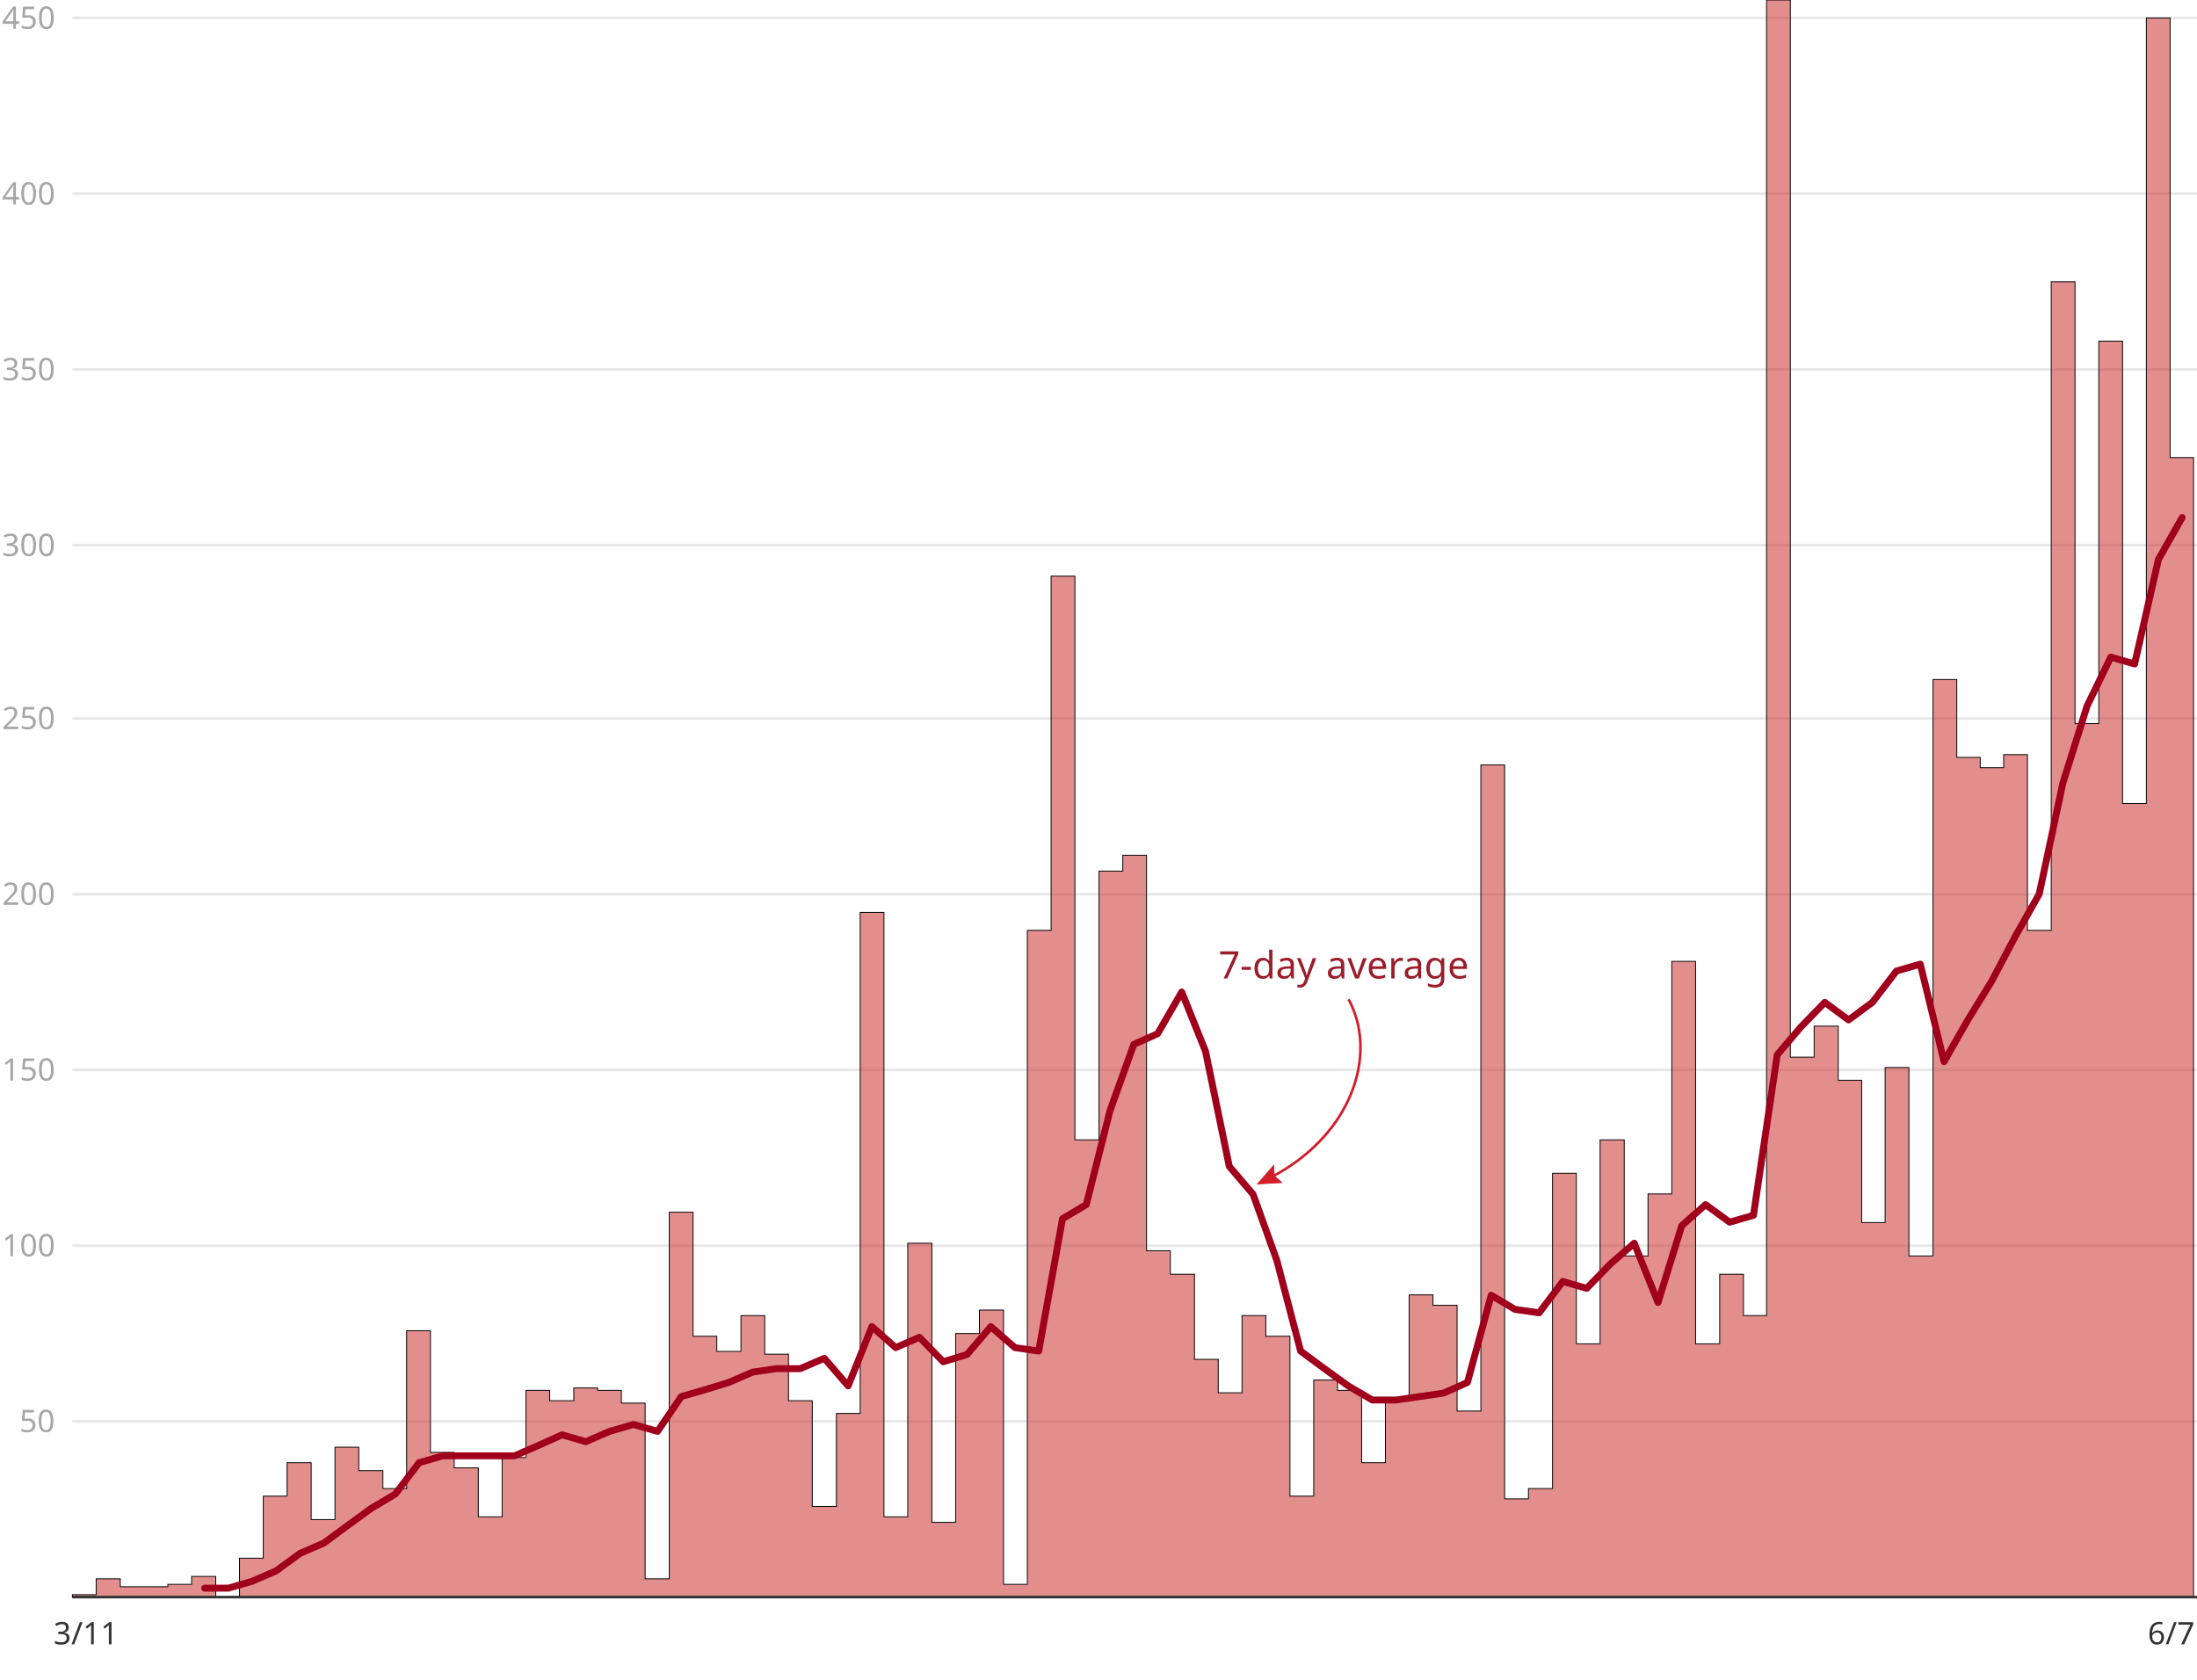
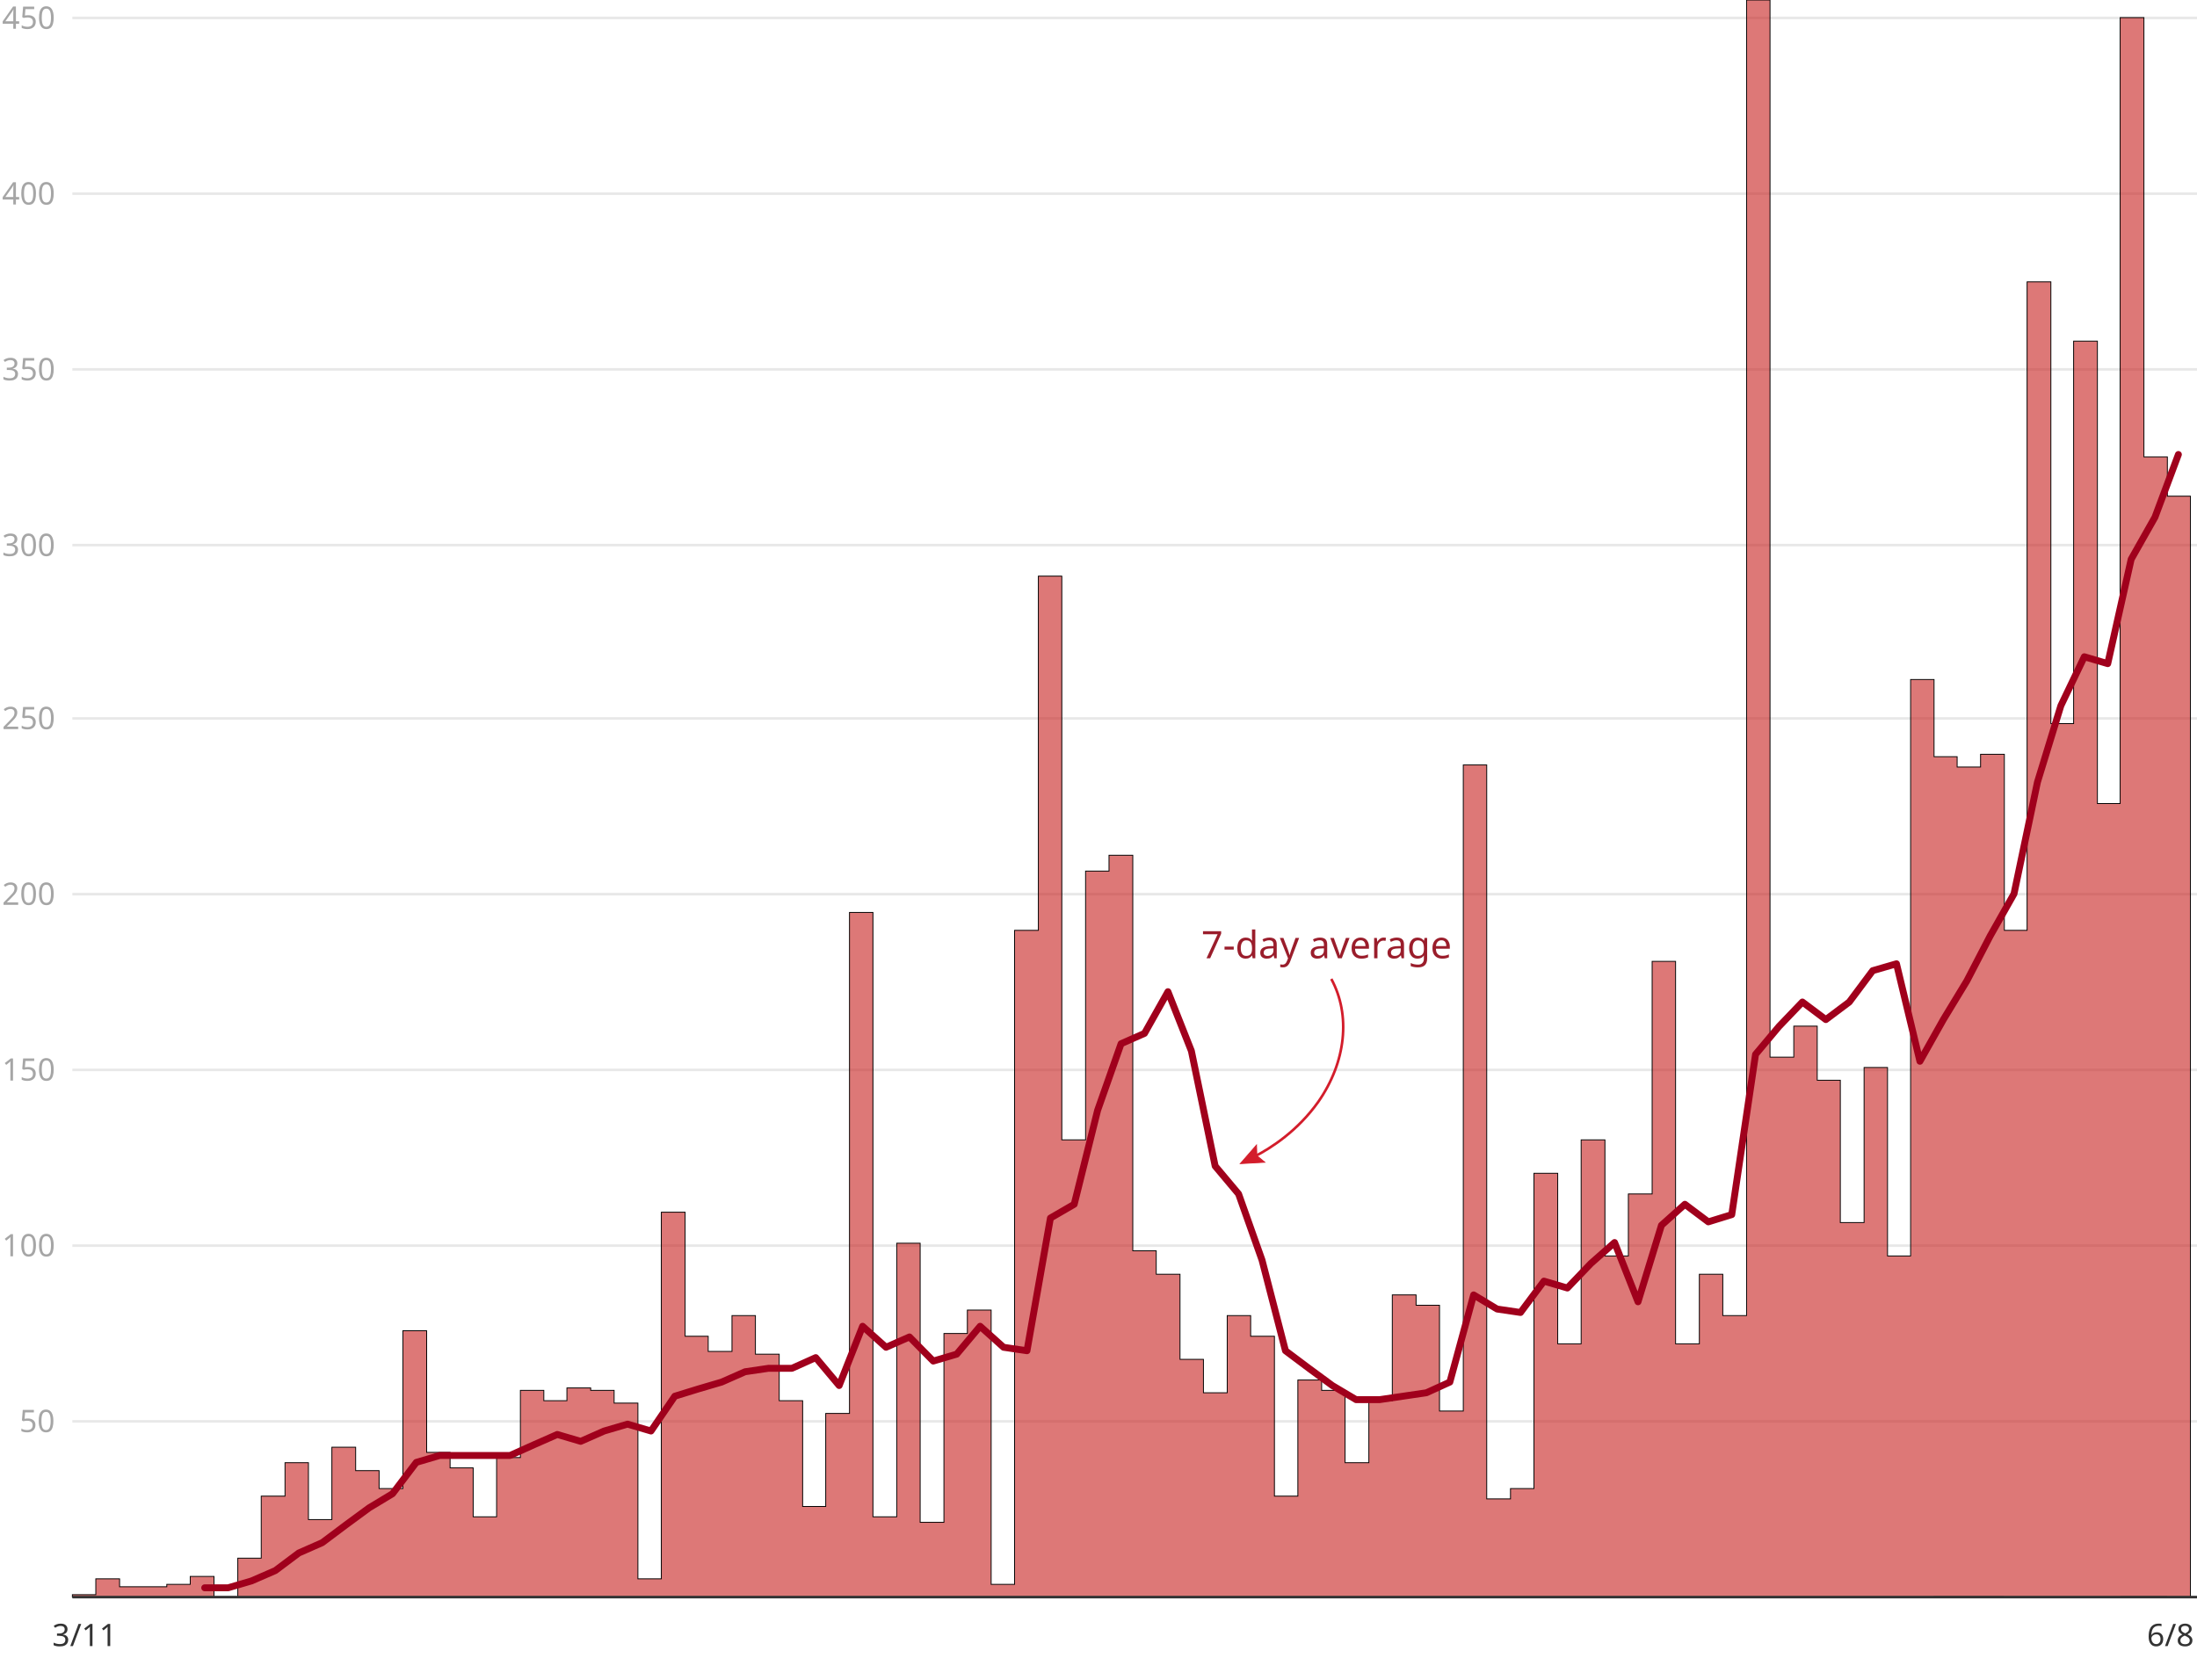
<svg xmlns="http://www.w3.org/2000/svg" xmlns:xlink="http://www.w3.org/1999/xlink" version="1.1" id="Layer_1" x="0px" y="0px" viewBox="0 0 637.5 487.5" style="enable-background:new 0 0 637.5 487.5;" xml:space="preserve">
  <style type="text/css">
	.st0{clip-path:url(#SVGID_2_);}
	.st1{clip-path:url(#SVGID_4_);fill:none;stroke:#E8E8E8;stroke-width:0.75;stroke-miterlimit:10;}
	.st2{clip-path:url(#SVGID_4_);fill:#C71E1D;}
	.st3{clip-path:url(#SVGID_4_);}
- 	.st4{fill:#C71E1D;fill-opacity:0.5;stroke:#000000;stroke-width:0.25;stroke-miterlimit:10;}
+ 	.st4{fill:#C71E1D;fill-opacity:0.6;stroke:#000000;stroke-width:0.25;stroke-miterlimit:10;}
	.st5{clip-path:url(#SVGID_4_);fill:none;stroke:#333333;stroke-width:0.75;stroke-miterlimit:10;}
	.st6{fill:#A6A6A6;}
	.st7{font-family:'Roboto-Regular';}
	.st8{font-size:9px;}
	.st9{fill:none;stroke:#A0001C;stroke-width:2;stroke-linecap:round;stroke-linejoin:round;stroke-miterlimit:10;}
	.st10{fill:#9A1D2B;}
	.st11{font-family:'ArialMT';}
	.st12{font-size:11px;}
	.st13{fill:none;stroke:#D31D2B;stroke-width:0.75;stroke-miterlimit:10;}
	.st14{fill:#D31D2B;stroke:#D31D2B;stroke-width:0.25;stroke-miterlimit:10;}
	.st15{fill:#333333;}
</style>
  <g>
    <defs>
      <rect id="SVGID_1_" width="637.5" height="487.5" />
    </defs>
    <clipPath id="SVGID_2_">
      <use xlink:href="#SVGID_1_" style="overflow:visible;" />
    </clipPath>
    <g class="st0">
      <defs>
        <rect id="SVGID_3_" width="637.5" height="483" />
      </defs>
      <clipPath id="SVGID_4_">
        <use xlink:href="#SVGID_3_" style="overflow:visible;" />
      </clipPath>
      <line class="st1" x1="21" y1="5.2" x2="637.5" y2="5.2" />
      <line class="st1" x1="21" y1="56.2" x2="637.5" y2="56.2" />
      <line class="st1" x1="21" y1="107.2" x2="637.5" y2="107.2" />
      <line class="st1" x1="21" y1="158.2" x2="637.5" y2="158.2" />
      <line class="st1" x1="21" y1="208.5" x2="637.5" y2="208.5" />
      <line class="st1" x1="21" y1="259.5" x2="637.5" y2="259.5" />
      <line class="st1" x1="21" y1="310.5" x2="637.5" y2="310.5" />
      <line class="st1" x1="21" y1="361.5" x2="637.5" y2="361.5" />
      <line class="st1" x1="21" y1="412.5" x2="637.5" y2="412.5" />
-       <path class="st2" d="M62.6,463.5h6.9H62.6z" />
+       <path class="st2" d="M62.1,463.5h6.8H62.1z" />
      <g class="st3">
-         <polygon class="st4" points="55.6,459.8 48.7,459.8 48.7,460.5 41.8,460.5 34.9,460.5 34.9,458.2 27.9,458.2 27.9,462.8      21,462.8 21,463.5 27.9,463.5 34.9,463.5 41.8,463.5 48.7,463.5 55.6,463.5 62.6,463.5 62.6,457.5 55.6,457.5    " />
-         <polygon class="st4" points="629.7,132.8 629.7,5.2 622.8,5.2 622.8,233.2 615.9,233.2 615.9,99 609,99 609,210 602.1,210      602.1,81.8 595.2,81.8 595.2,270 588.3,270 588.3,219 581.4,219 581.4,222.8 574.6,222.8 574.6,219.8 567.8,219.8 567.8,197.2      560.9,197.2 560.9,364.5 553.9,364.5 553.9,309.8 547,309.8 547,354.8 540.2,354.8 540.2,313.5 533.4,313.5 533.4,297.8      526.4,297.8 526.4,306.8 519.5,306.8 519.5,0 512.6,0 512.6,381.8 505.9,381.8 505.9,369.8 499,369.8 499,390 492,390 492,279      485.1,279 485.1,346.5 478.2,346.5 478.2,364.5 471.3,364.5 471.3,330.8 464.3,330.8 464.3,390 457.4,390 457.4,340.5      450.5,340.5 450.5,432 443.5,432 443.5,435 436.6,435 436.6,222 429.7,222 429.7,409.5 422.8,409.5 422.8,378.8 415.8,378.8      415.8,375.8 408.9,375.8 408.9,406.5 402,406.5 402,424.5 395.1,424.5 395.1,403.5 388.1,403.5 388.1,400.5 381.2,400.5      381.2,434.2 374.3,434.2 374.3,387.8 367.3,387.8 367.3,381.8 360.4,381.8 360.4,404.2 353.5,404.2 353.5,394.5 346.6,394.5      346.6,369.8 339.6,369.8 339.6,363 332.7,363 332.7,248.2 325.8,248.2 325.8,252.8 318.9,252.8 318.9,330.8 311.9,330.8      311.9,167.2 305,167.2 305,270 298.1,270 298.1,459.8 291.2,459.8 291.2,380.2 284.2,380.2 284.2,387 277.3,387 277.3,441.8      270.4,441.8 270.4,360.8 263.4,360.8 263.4,440.2 256.5,440.2 256.5,264.8 249.6,264.8 249.6,410.2 242.7,410.2 242.7,437.2      235.7,437.2 235.7,406.5 228.8,406.5 228.8,393 221.9,393 221.9,381.8 215,381.8 215,392.2 208,392.2 208,387.8 201.1,387.8      201.1,351.8 194.2,351.8 194.2,458.2 187.2,458.2 187.2,407.2 180.3,407.2 180.3,403.5 173.4,403.5 173.4,402.8 166.5,402.8      166.5,406.5 159.5,406.5 159.5,403.5 152.6,403.5 152.6,423 145.7,423 145.7,440.2 138.8,440.2 138.8,426 131.8,426 131.8,421.5      124.9,421.5 124.9,386.2 118,386.2 118,432 111.1,432 111.1,426.8 104.1,426.8 104.1,420 97.2,420 97.2,441 90.3,441 90.3,424.5      83.3,424.5 83.3,434.2 76.4,434.2 76.4,452.2 69.5,452.2 69.5,463.5 76.4,463.5 83.3,463.5 90.3,463.5 97.2,463.5 104.1,463.5      111.1,463.5 111.1,463.5 118,463.5 124.9,463.5 131.8,463.5 138.8,463.5 145.7,463.5 152.6,463.5 159.5,463.5 159.5,463.5      166.5,463.5 173.4,463.5 180.3,463.5 187.2,463.5 194.2,463.5 201.1,463.5 208,463.5 215,463.5 221.9,463.5 228.8,463.5      235.7,463.5 242.7,463.5 242.7,463.5 249.6,463.5 256.5,463.5 263.4,463.5 270.4,463.5 277.3,463.5 284.2,463.5 291.2,463.5      291.2,463.5 298.1,463.5 305,463.5 311.9,463.5 318.9,463.5 325.8,463.5 332.7,463.5 339.6,463.5 346.6,463.5 353.5,463.5      360.4,463.5 367.3,463.5 374.3,463.5 374.3,463.5 381.2,463.5 388.1,463.5 395.1,463.5 402,463.5 408.9,463.5 415.8,463.5      422.8,463.5 429.7,463.5 436.6,463.5 443.5,463.5 450.5,463.5 457.4,463.5 457.4,463.5 464.3,463.5 471.3,463.5 478.2,463.5      485.1,463.5 492,463.5 499,463.5 505.9,463.5 512.6,463.5 512.8,463.5 519.5,463.5 526.4,463.5 533.3,463.5 533.4,463.5      540.2,463.5 547,463.5 547.1,463.5 553.9,463.5 560.9,463.5 567.7,463.5 567.8,463.5 574.6,463.5 581.4,463.5 581.5,463.5      588.3,463.5 595.2,463.5 595.3,463.5 602.1,463.5 609,463.5 615.8,463.5 615.9,463.5 622.8,463.5 629.6,463.5 629.7,463.5      636.5,463.5 636.5,132.8    " />
+         <polygon class="st4" points="55.2,459.8 48.4,459.8 48.4,460.5 41.5,460.5 34.7,460.5 34.7,458.2 27.8,458.2 27.8,462.8      21,462.8 21,463.5 27.8,463.5 34.7,463.5 41.5,463.5 48.4,463.5 55.2,463.5 62.1,463.5 62.1,457.5 55.2,457.5    " />
+         <polygon class="st4" points="628.9,144 628.9,132.6 622.1,132.6 622.1,5.1 615.2,5.1 615.2,233.2 608.6,233.2 608.6,99 601.7,99      601.7,210 595.1,210 595.1,81.8 588.2,81.8 588.2,270 581.6,270 581.6,218.9 574.7,218.9 574.7,222.6 567.9,222.6 567.9,219.6      561.2,219.6 561.2,197.2 554.4,197.2 554.4,364.5 547.7,364.5 547.7,309.8 540.9,309.8 540.9,354.8 534,354.8 534,313.5      527.3,313.5 527.3,297.8 520.5,297.8 520.5,306.8 513.6,306.8 513.6,0 506.8,0 506.8,381.8 499.9,381.8 499.9,369.8 493.1,369.8      493.1,390 486.2,390 486.2,279 479.4,279 479.4,346.5 472.5,346.5 472.5,364.5 465.7,364.5 465.7,330.8 458.8,330.8 458.8,390      452,390 452,340.5 445.1,340.5 445.1,432 438.3,432 438.3,435 431.4,435 431.4,222 424.6,222 424.6,409.5 417.7,409.5      417.7,378.8 410.9,378.8 410.9,375.8 404,375.8 404,406.5 397.2,406.5 397.2,424.5 390.3,424.5 390.3,403.5 383.5,403.5      383.5,400.5 376.6,400.5 376.6,434.2 369.8,434.2 369.8,387.8 362.9,387.8 362.9,381.8 356.1,381.8 356.1,404.2 349.2,404.2      349.2,394.5 342.4,394.5 342.4,369.8 335.5,369.8 335.5,363 328.7,363 328.7,248.2 321.8,248.2 321.8,252.8 315,252.8 315,330.8      308.1,330.8 308.1,167.2 301.3,167.2 301.3,270 294.4,270 294.4,459.8 287.6,459.8 287.6,380.2 280.7,380.2 280.7,387 273.9,387      273.9,441.8 267,441.8 267,360.8 260.2,360.8 260.2,440.2 253.3,440.2 253.3,264.8 246.5,264.8 246.5,410.2 239.6,410.2      239.6,437.2 232.9,437.2 232.9,406.5 226.1,406.5 226.1,393 219.2,393 219.2,381.8 212.4,381.8 212.4,392.2 205.5,392.2      205.5,387.8 198.8,387.8 198.8,351.8 191.9,351.8 191.9,458.2 185.1,458.2 185.1,407.2 178.2,407.2 178.2,403.5 171.4,403.5      171.4,402.8 164.5,402.8 164.5,406.5 157.8,406.5 157.8,403.5 151,403.5 151,423 144.1,423 144.1,440.2 137.3,440.2 137.3,426      130.6,426 130.6,421.5 123.8,421.5 123.8,386.2 116.9,386.2 116.9,432 110,432 110,426.8 103.2,426.8 103.2,420 96.3,420      96.3,441 89.5,441 89.5,424.5 82.7,424.5 82.7,434.2 75.8,434.2 75.8,452.2 69,452.2 69,463.5 75.8,463.5 82.7,463.5 89.5,463.5      96.3,463.5 103.2,463.5 110,463.5 116.9,463.5 123.8,463.5 130.4,463.5 130.6,463.5 137.3,463.5 144.1,463.5 151,463.5      157.8,463.5 164.5,463.5 164.7,463.5 171.4,463.5 178.2,463.5 185.1,463.5 191.9,463.5 198.7,463.5 198.8,463.5 205.5,463.5      212.4,463.5 219.2,463.5 226.1,463.5 232.8,463.5 232.9,463.5 239.6,463.5 246.5,463.5 253.3,463.5 260.2,463.5 267,463.5      273.9,463.5 280.7,463.5 280.7,463.5 287.6,463.5 294.4,463.5 301.3,463.5 308.1,463.5 315,463.5 315,463.5 321.8,463.5      328.7,463.5 335.5,463.5 342.4,463.5 349.2,463.5 349.2,463.5 356.1,463.5 362.9,463.5 369.8,463.5 376.6,463.5 383.5,463.5      383.5,463.5 390.3,463.5 397.2,463.5 404,463.5 410.9,463.5 417.7,463.5 417.7,463.5 424.6,463.5 431.4,463.5 438.3,463.5      445.1,463.5 452,463.5 452,463.5 458.8,463.5 465.7,463.5 472.5,463.5 479.4,463.5 486.2,463.5 486.2,463.5 493.1,463.5      499.9,463.5 506.8,463.5 513.6,463.5 520.5,463.5 527.2,463.5 527.3,463.5 534,463.5 540.9,463.5 547.5,463.5 547.7,463.5      554.4,463.5 561.2,463.5 561.2,463.4 567.9,463.4 574.7,463.4 581.4,463.4 581.4,463.5 588.2,463.5 594.9,463.5 595.1,463.5      601.7,463.5 608.6,463.5 615.4,463.5 615.4,463.4 622.1,463.4 628.7,463.4 628.7,463.5 635.6,463.5 635.6,144    " />
      </g>
      <line class="st5" x1="21" y1="463.5" x2="637.5" y2="463.5" />
    </g>
    <g class="st0">
      <text transform="matrix(1 0 0 1 5.6426 415.5996)" class="st6 st7 st8">50</text>
    </g>
    <g class="st0">
      <text transform="matrix(1 0 0 1 0.5889 364.5996)" class="st6 st7 st8">100</text>
    </g>
    <g class="st0">
      <text transform="matrix(1 0 0 1 0.5889 313.5996)" class="st6 st7 st8">150</text>
    </g>
    <g class="st0">
      <text transform="matrix(1 0 0 1 0.5889 262.5996)" class="st6 st7 st8">200</text>
    </g>
    <g class="st0">
      <text transform="matrix(1 0 0 1 0.5889 211.5996)" class="st6 st7 st8">250</text>
    </g>
    <g class="st0">
      <text transform="matrix(1 0 0 1 0.5889 161.3496)" class="st6 st7 st8">300</text>
    </g>
    <g class="st0">
      <text transform="matrix(1 0 0 1 0.5889 110.3496)" class="st6 st7 st8">350</text>
    </g>
    <g class="st0">
      <text transform="matrix(1 0 0 1 0.5889 59.3496)" class="st6 st7 st8">400</text>
    </g>
    <g class="st0">
      <text transform="matrix(1 0 0 1 0.5889 8.3496)" class="st6 st7 st8">450</text>
    </g>
  </g>
-   <polyline class="st9" points="59.4,460.9 66.3,460.9 73.2,458.9 80.1,455.9 87.1,450.8 94,447.8 100.9,442.7 107.8,437.7   114.7,433.6 121.6,424.5 128.5,422.5 135.5,422.5 142.4,422.5 149.3,422.5 156.2,419.5 163.1,416.4 170,418.4 176.9,415.4   183.8,413.4 190.8,415.4 197.7,405.3 204.6,403.3 211.5,401.2 218.4,398.2 225.3,397.2 232.2,397.2 239.2,394.2 246.1,402.2   253,385 259.9,391.1 266.8,388.1 273.7,395.2 280.6,393.1 287.5,385 294.5,391.1 301.4,392.1 308.3,353.7 315.2,349.6 322.1,322.3   329,303.1 335.9,300 342.9,287.9 349.8,305.1 356.7,338.5 363.6,346.6 370.5,365.8 377.4,392.1 384.3,397.2 391.2,402.2   398.2,406.3 405.1,406.3 412,405.3 418.9,404.3 425.8,401.2 432.7,375.9 439.6,380 446.6,381 453.5,371.9 460.4,373.9 467.3,366.8   474.2,360.8 481.1,378 488,355.7 494.9,349.6 501.9,354.7 508.8,352.7 515.7,306.1 522.6,298 529.5,290.9 536.4,296 543.3,290.9   550.3,281.8 557.2,279.8 564.1,308.1 571,296 577.9,284.8 584.8,271.7 591.7,259.5 598.6,227.2 605.6,204.9 612.5,190.7   619.4,192.7 626.3,162.4 633.2,150.2 " />
-   <text transform="matrix(1 0 0 1 353.5648 283.9642)" class="st10 st11 st12">7-day average</text>
+   <polyline class="st9" points="59.4,460.8 66.2,460.8 73,458.8 79.9,455.8 86.7,450.7 93.5,447.7 100.3,442.6 107.1,437.6   113.9,433.5 120.8,424.4 127.6,422.4 134.4,422.4 141.2,422.4 148,422.4 154.9,419.3 161.7,416.3 168.5,418.3 175.3,415.3   182.1,413.3 188.9,415.3 195.8,405.2 202.6,403.1 209.4,401.1 216.2,398.1 223,397.1 229.8,397.1 236.7,394 243.5,402.1   250.3,384.9 257.1,391 263.9,388 270.8,395 277.6,393 284.4,384.9 291.2,391 298,392 304.8,353.5 311.7,349.5 318.5,322.2   325.3,302.9 332.1,299.9 338.9,287.8 345.7,305 352.6,338.4 359.4,346.5 366.2,365.7 373,392 379.8,397.1 386.6,402.1 393.5,406.2   400.3,406.2 407.1,405.2 413.9,404.2 420.7,401.1 427.6,375.8 434.4,379.9 441.2,380.9 448,371.8 454.8,373.8 461.6,366.7   468.5,360.6 475.3,377.8 482.1,355.6 488.9,349.5 495.7,354.6 502.5,352.5 509.4,306 516.2,297.9 523,290.8 529.8,295.9   536.6,290.8 543.4,281.7 550.3,279.7 557.1,308 563.9,295.9 570.7,284.7 577.5,271.6 584.4,259.4 591.2,227 598,204.8 604.8,190.6   611.6,192.6 618.4,162.3 625.3,150.1 632.1,131.9 " />
+   <text transform="matrix(1 0 0 1 348.5883 278.1016)" class="st10 st11 st12">7-day average</text>
  <g>
    <g>
-       <path class="st13" d="M391.3,290c5.7,10.5,4.3,24.1-3.8,35.7c-5.9,8.3-13.5,13.3-18.6,15.9" />
+       <path class="st13" d="M386.3,284.1c5.7,10.5,4.3,24.1-3.8,35.7c-5.9,8.3-13.5,13.3-18.6,15.9" />
      <g>
-         <polygon class="st14" points="369.6,338.2 369.7,341.2 371.9,343.2 364.9,343.6    " />
+         <polygon class="st14" points="364.6,332.3 364.7,335.4 367,337.3 359.9,337.7    " />
      </g>
    </g>
  </g>
  <g>
-     <text transform="matrix(1 0 0 1 623.1989 477.1996)" class="st15 st7 st8">6/7</text>
+     <text transform="matrix(1 0 0 1 622.9724 477.7161)" class="st15 st7 st8">6/8</text>
  </g>
  <g>
-     <text transform="matrix(1 0 0 1 15.5258 477.1995)" class="st15 st7 st8">3/11</text>
+     <text transform="matrix(1 0 0 1 15.1514 477.7162)" class="st15 st7 st8">3/11</text>
  </g>
</svg>
